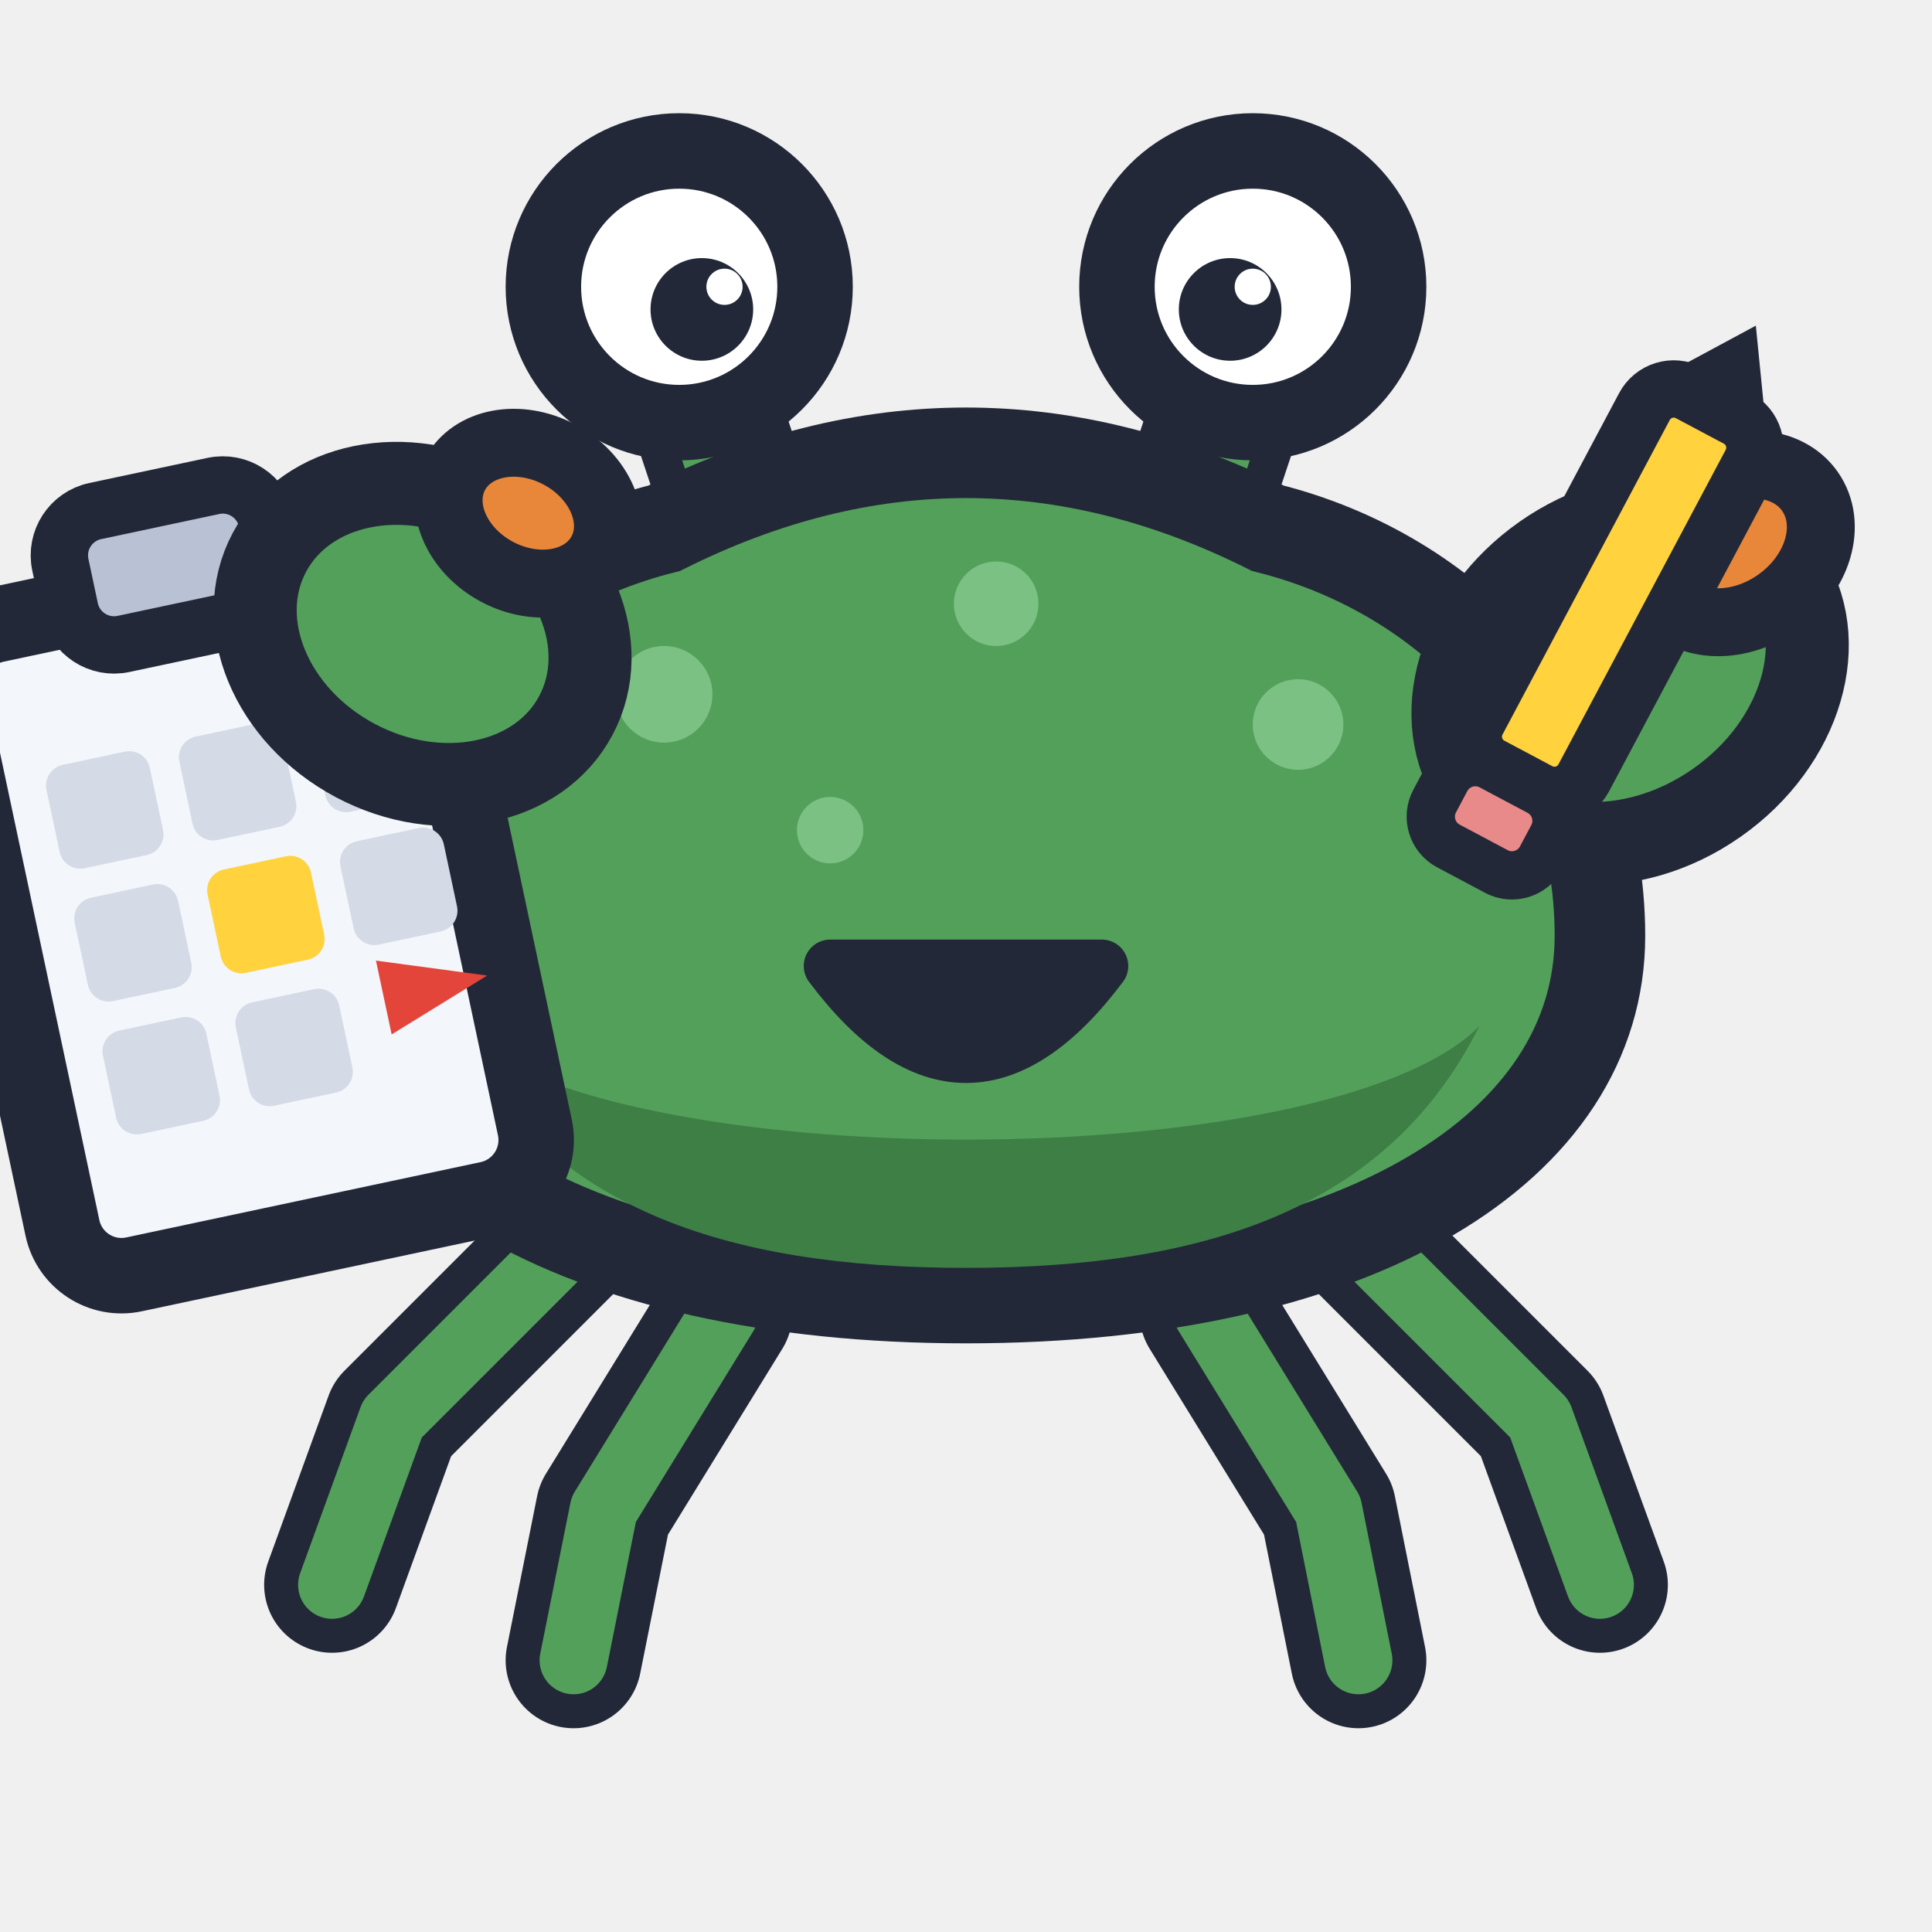
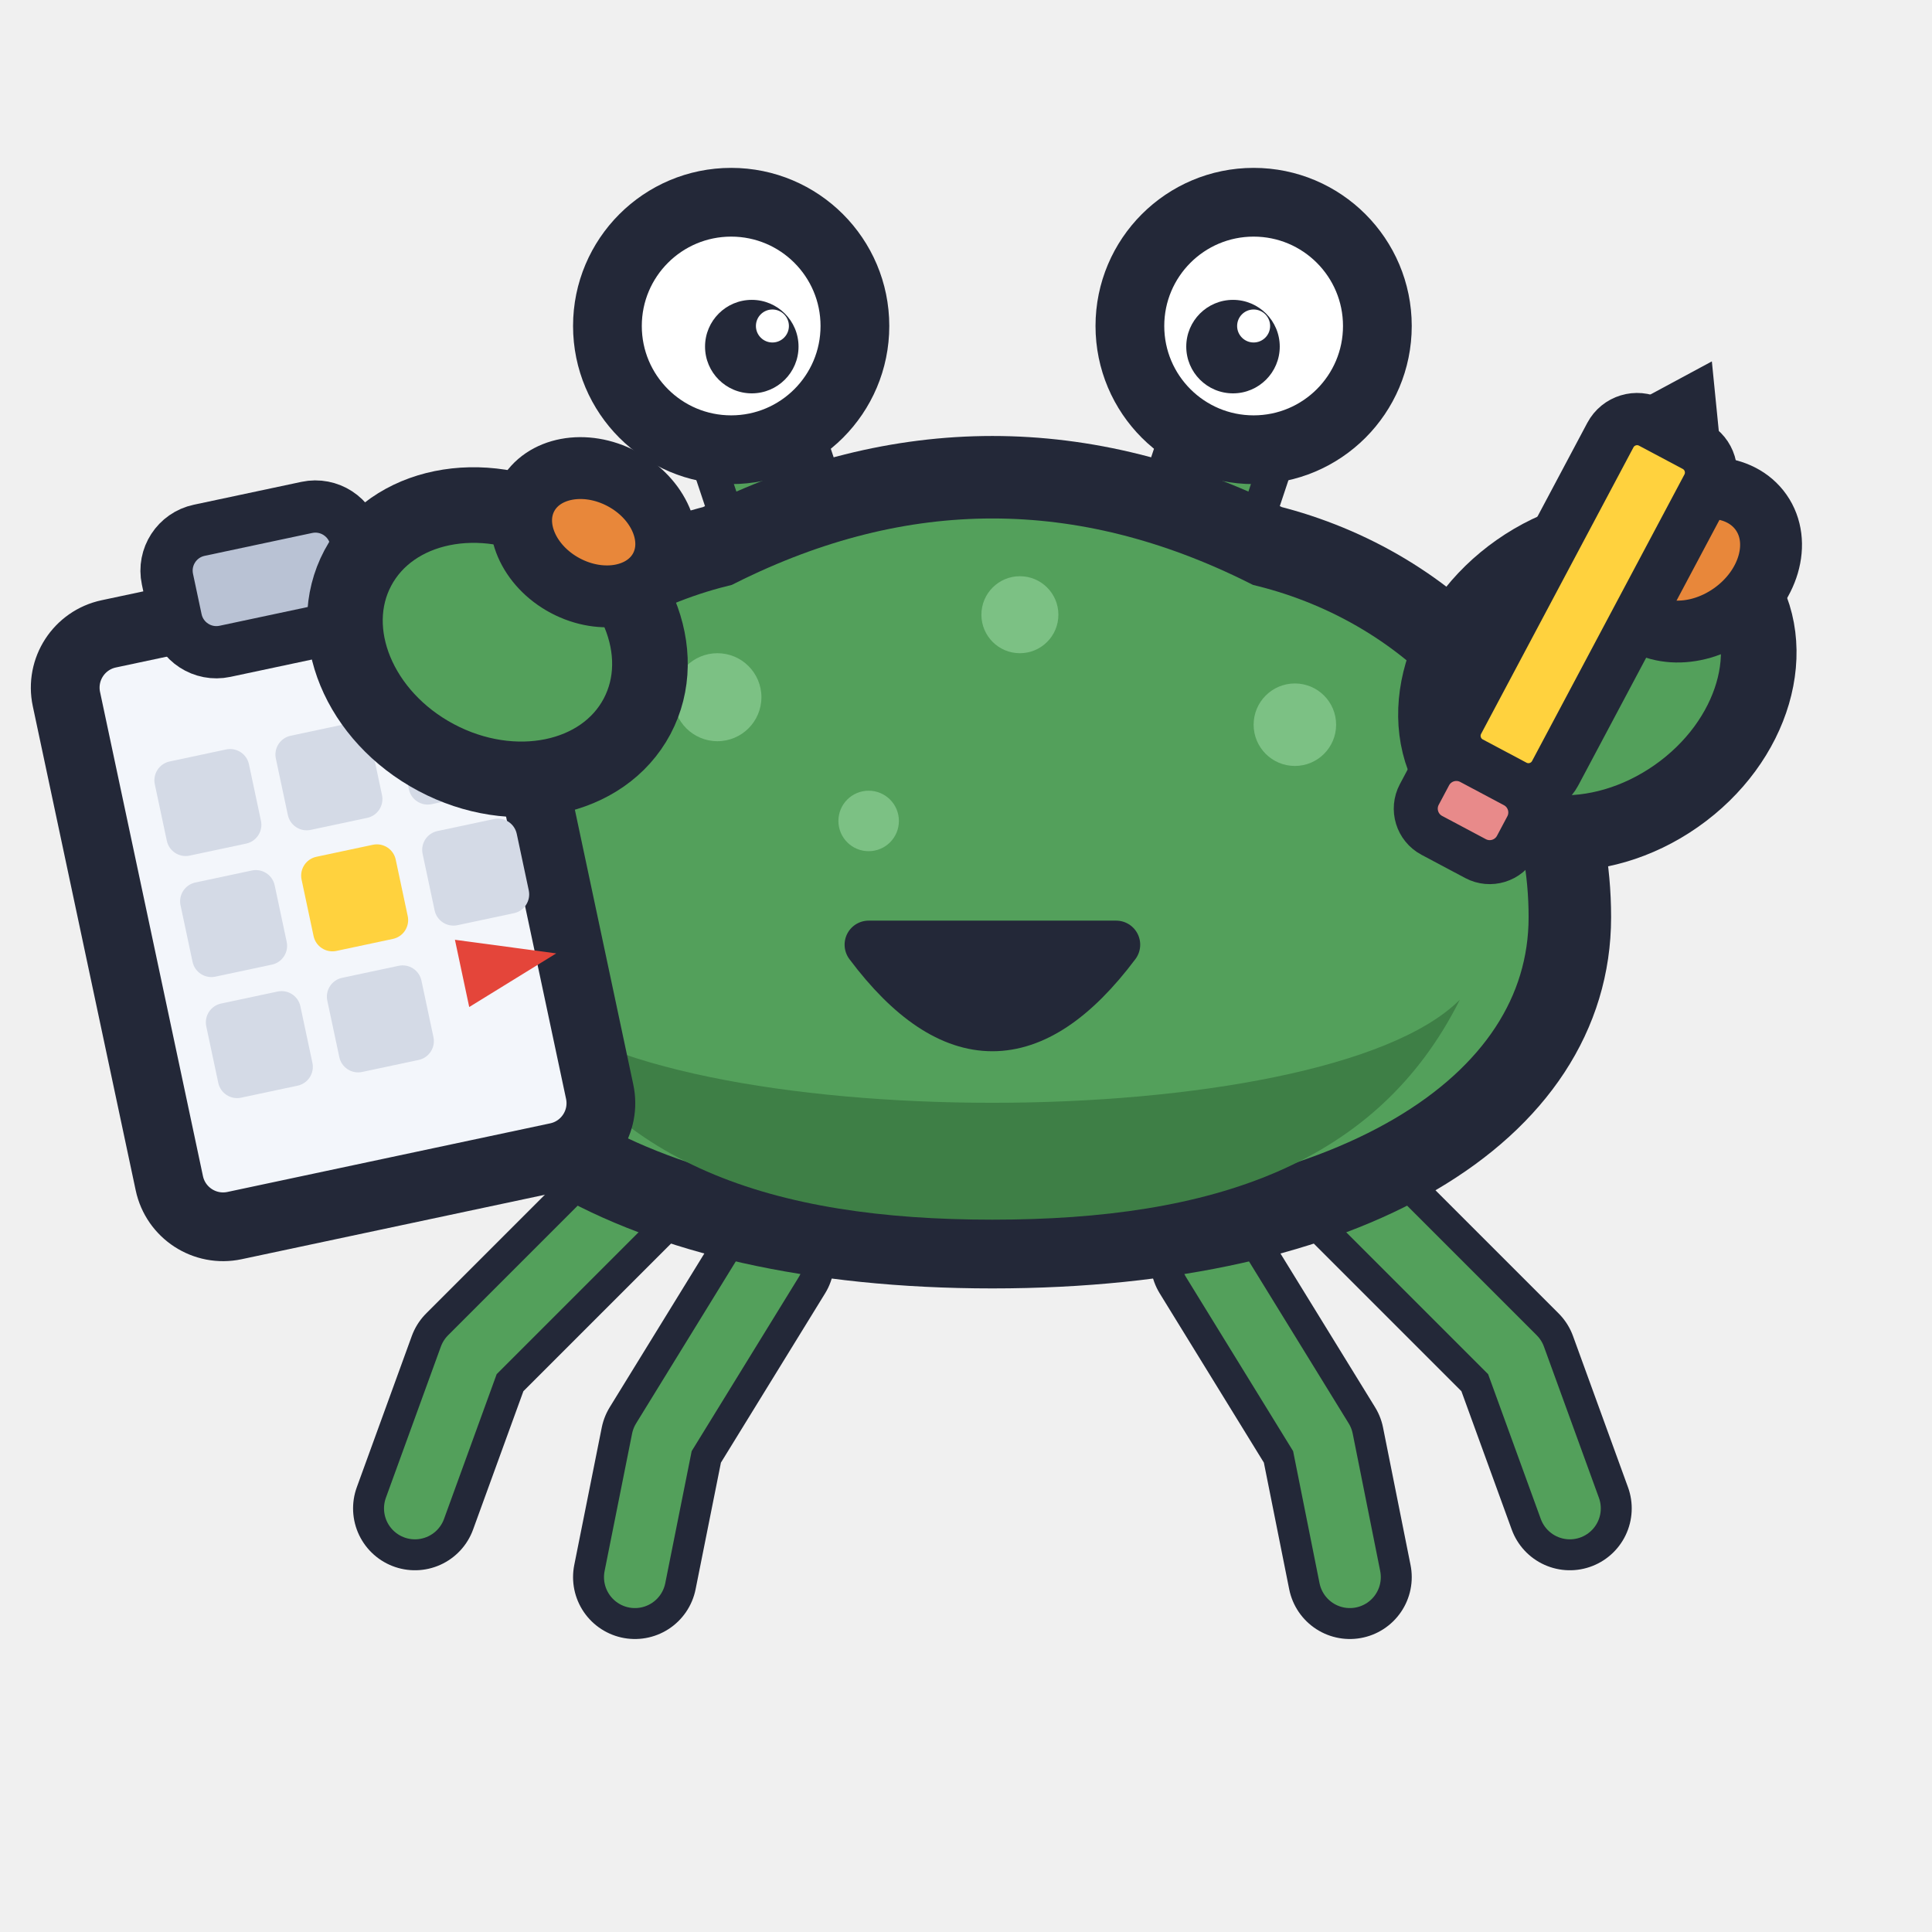
- <svg xmlns="http://www.w3.org/2000/svg" viewBox="0 0 128 128">
+ <svg xmlns="http://www.w3.org/2000/svg" viewBox="-8.18 -4.71 140.52 140.52">
  <g fill="none" stroke-linecap="round" stroke-linejoin="round">
    <g stroke="#232838" stroke-width="9">
      <path d="M38 82 L26 94 L22 105" />
      <path d="M48 87 L40 100 L38 110" />
      <path d="M90 82 L102 94 L106 105" />
      <path d="M80 87 L88 100 L90 110" />
    </g>
    <g stroke="#53a05b" stroke-width="4.5">
      <path d="M38 82 L26 94 L22 105" />
      <path d="M48 87 L40 100 L38 110" />
      <path d="M90 82 L102 94 L106 105" />
      <path d="M80 87 L88 100 L90 110" />
    </g>
  </g>
  <g fill="none" stroke-linecap="round">
    <path d="M34 64 L24 54" stroke="#232838" stroke-width="12" />
    <path d="M94 64 L104 52" stroke="#232838" stroke-width="12" />
    <path d="M34 64 L24 54" stroke="#53a05b" stroke-width="6" />
    <path d="M94 64 L104 52" stroke="#53a05b" stroke-width="6" />
  </g>
  <g fill="none" stroke-linecap="round">
    <path d="M50 37 L46 25" stroke="#232838" stroke-width="10" />
    <path d="M78 37 L82 25" stroke="#232838" stroke-width="10" />
    <path d="M50 37 L46 25" stroke="#53a05b" stroke-width="5" />
    <path d="M78 37 L82 25" stroke="#53a05b" stroke-width="5" />
  </g>
  <circle cx="45" cy="19" r="9" fill="#ffffff" stroke="#232838" stroke-width="5" />
  <circle cx="83" cy="19" r="9" fill="#ffffff" stroke="#232838" stroke-width="5" />
  <circle cx="46.5" cy="20.5" r="3.4" fill="#232838" />
  <circle cx="81.5" cy="20.5" r="3.4" fill="#232838" />
  <circle cx="48" cy="19" r="1.2" fill="#ffffff" />
  <circle cx="83" cy="19" r="1.2" fill="#ffffff" />
  <path d="M22 62 C22 48 32 38 44 35 Q54 30 64 30 Q74 30 84 35 C96 38 106 48 106 62 C106 76 90 86 64 86 C38 86 22 76 22 62 Z" fill="#53a05b" stroke="#232838" stroke-width="6" />
  <path d="M30 68 C40 78 88 78 98 68 C92 80 80 84 64 84 C48 84 36 80 30 68 Z" fill="#3e7f46" />
  <g fill="#7cc184">
    <circle cx="44" cy="46" r="3.2" />
    <circle cx="66" cy="40" r="2.8" />
    <circle cx="86" cy="48" r="3" />
    <circle cx="55" cy="55" r="2.2" />
  </g>
  <path d="M55 64 Q64 76 73 64 Z" fill="#232838" stroke="#232838" stroke-width="3.5" stroke-linejoin="round" />
  <ellipse cx="108" cy="45" rx="12.5" ry="10" fill="#53a05b" stroke="#232838" stroke-width="5.5" transform="rotate(-35 108 45)" />
  <ellipse cx="115" cy="36" rx="6" ry="4.8" fill="#e8873a" stroke="#232838" stroke-width="4.5" transform="rotate(-35 115 36)" />
  <g transform="rotate(-62 106 41)">
    <rect x="94" y="37" width="28" height="8" rx="2.2" fill="#ffd23e" stroke="#232838" stroke-width="3.8" />
    <path d="M122 37 L128 41 L122 45 Z" fill="#232838" />
    <rect x="88" y="37" width="6" height="8" rx="2.2" fill="#e88a8a" stroke="#232838" stroke-width="3.2" />
  </g>
  <g transform="rotate(-12 18 60)">
    <rect x="0" y="38" width="32" height="44" rx="4" fill="#f3f6fb" stroke="#232838" stroke-width="5" />
    <rect x="9" y="32" width="14" height="9" rx="3" fill="#b9c2d4" stroke="#232838" stroke-width="3.8" />
    <g fill="#d4dae6">
      <rect x="5" y="48" width="7" height="7" rx="1.4" />
      <rect x="14" y="48" width="7" height="7" rx="1.4" />
      <rect x="23" y="48" width="7" height="7" rx="1.4" />
      <rect x="5" y="57" width="7" height="7" rx="1.4" />
      <rect x="23" y="57" width="7" height="7" rx="1.4" />
      <rect x="5" y="66" width="7" height="7" rx="1.4" />
      <rect x="14" y="66" width="7" height="7" rx="1.4" />
    </g>
    <rect x="14" y="57" width="7" height="7" rx="1.4" fill="#ffd23e" />
    <path d="M24 73 L24 65 L31 67.5 L24 70" fill="#e4453a" />
  </g>
  <ellipse cx="28" cy="42" rx="11.5" ry="9.5" fill="#53a05b" stroke="#232838" stroke-width="5.5" transform="rotate(28 28 42)" />
  <ellipse cx="35" cy="34" rx="5.5" ry="4.4" fill="#e8873a" stroke="#232838" stroke-width="4.5" transform="rotate(28 35 34)" />
</svg>
